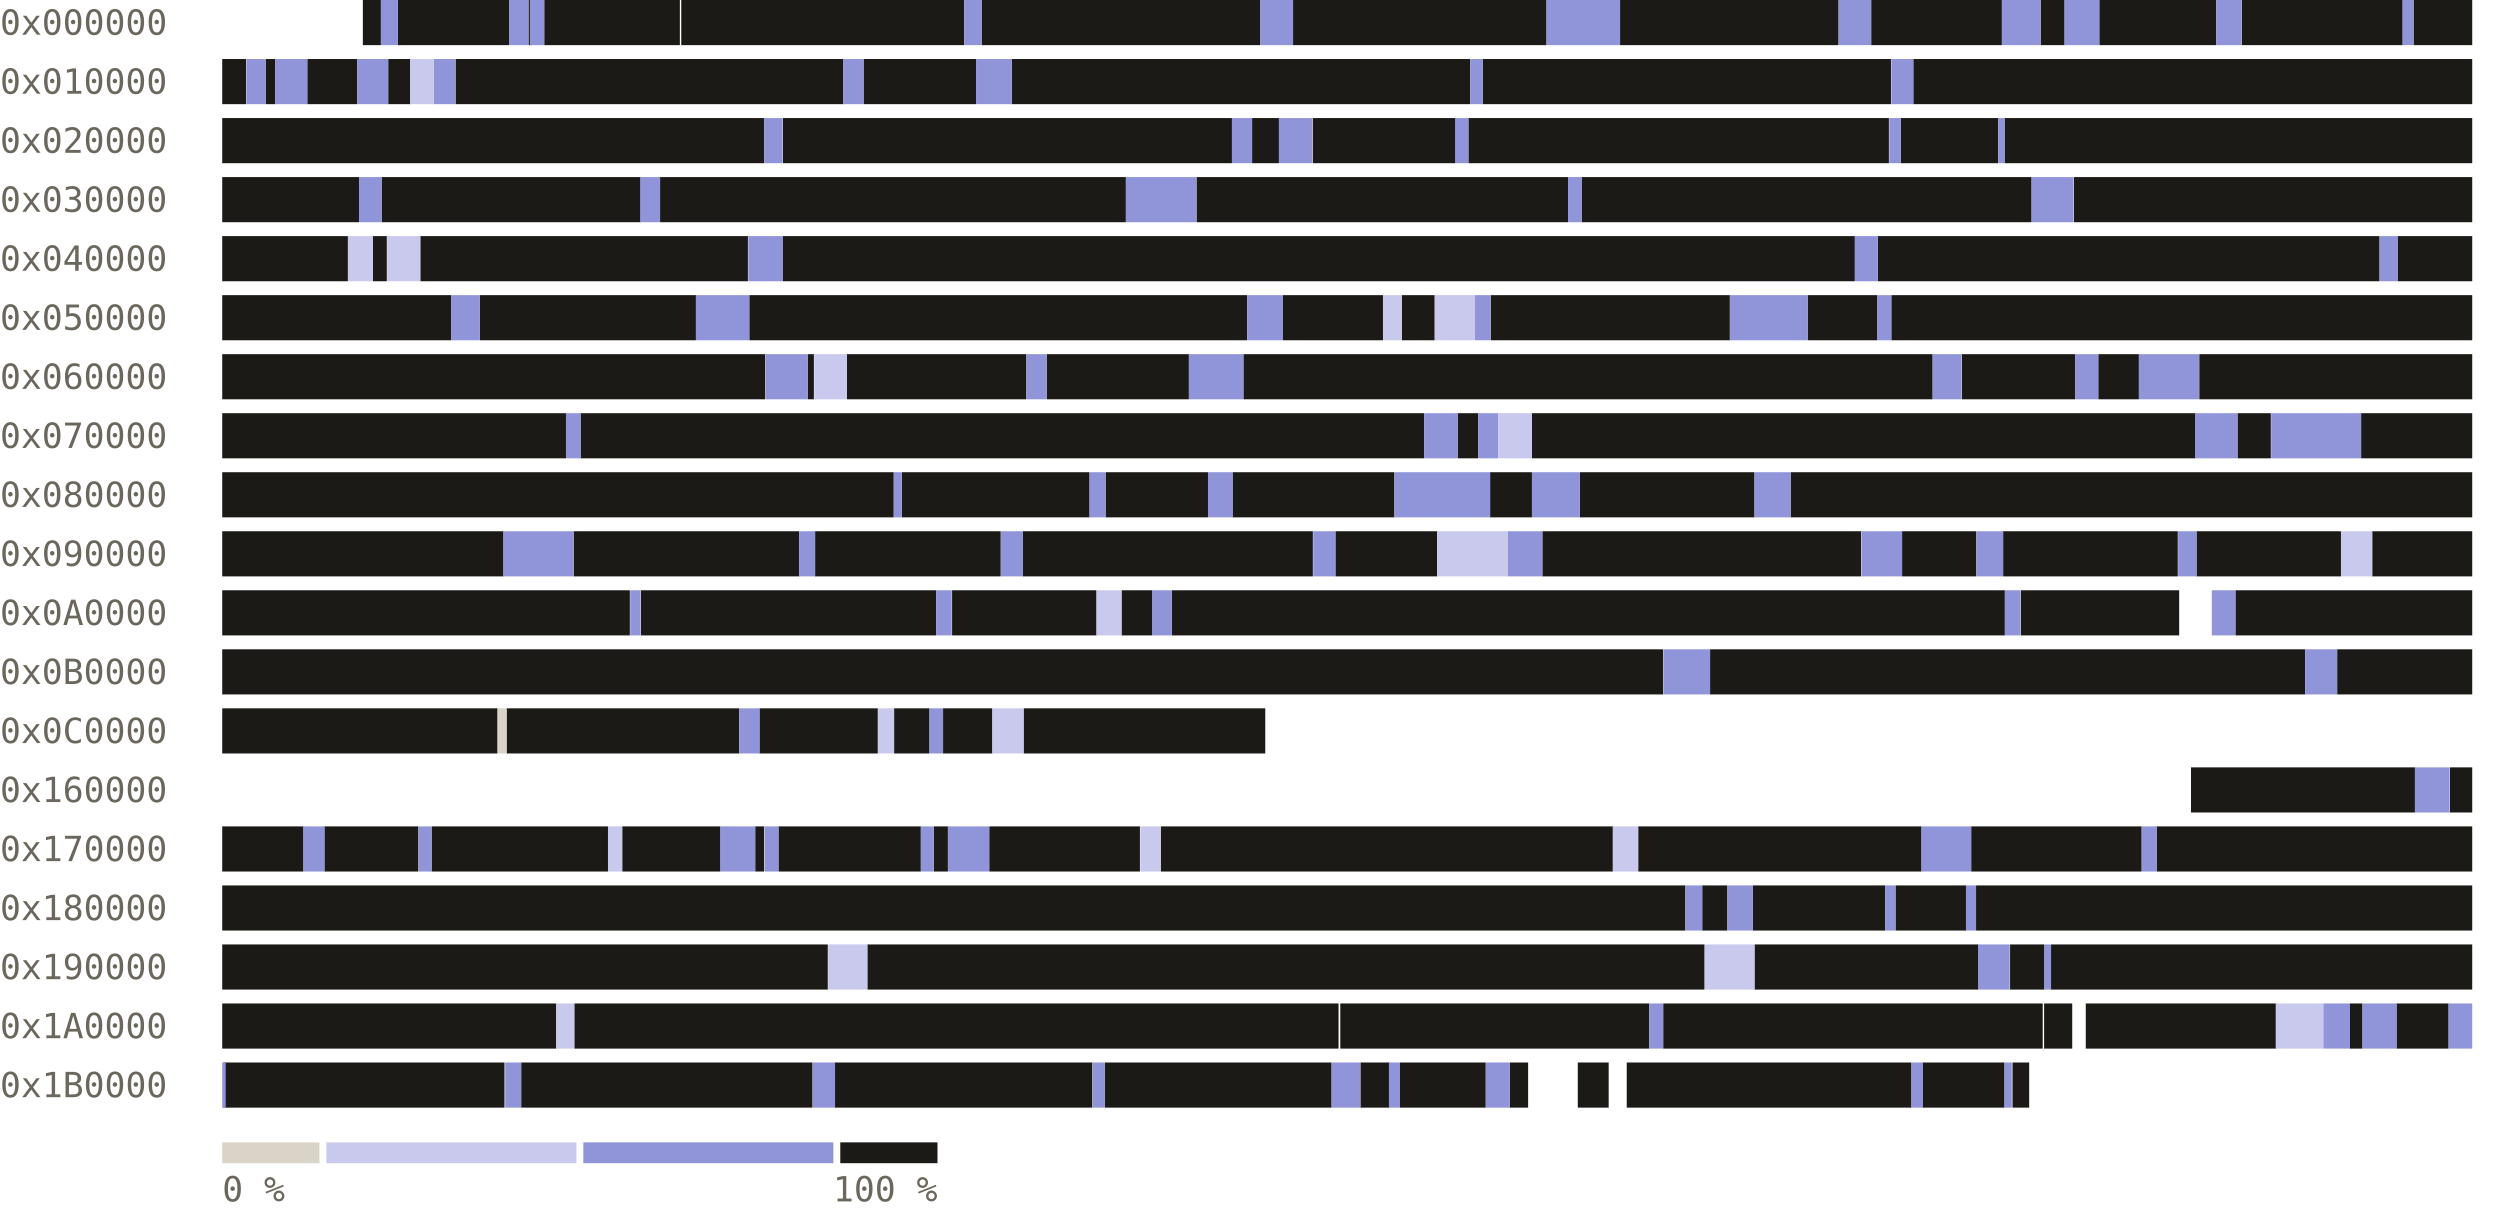
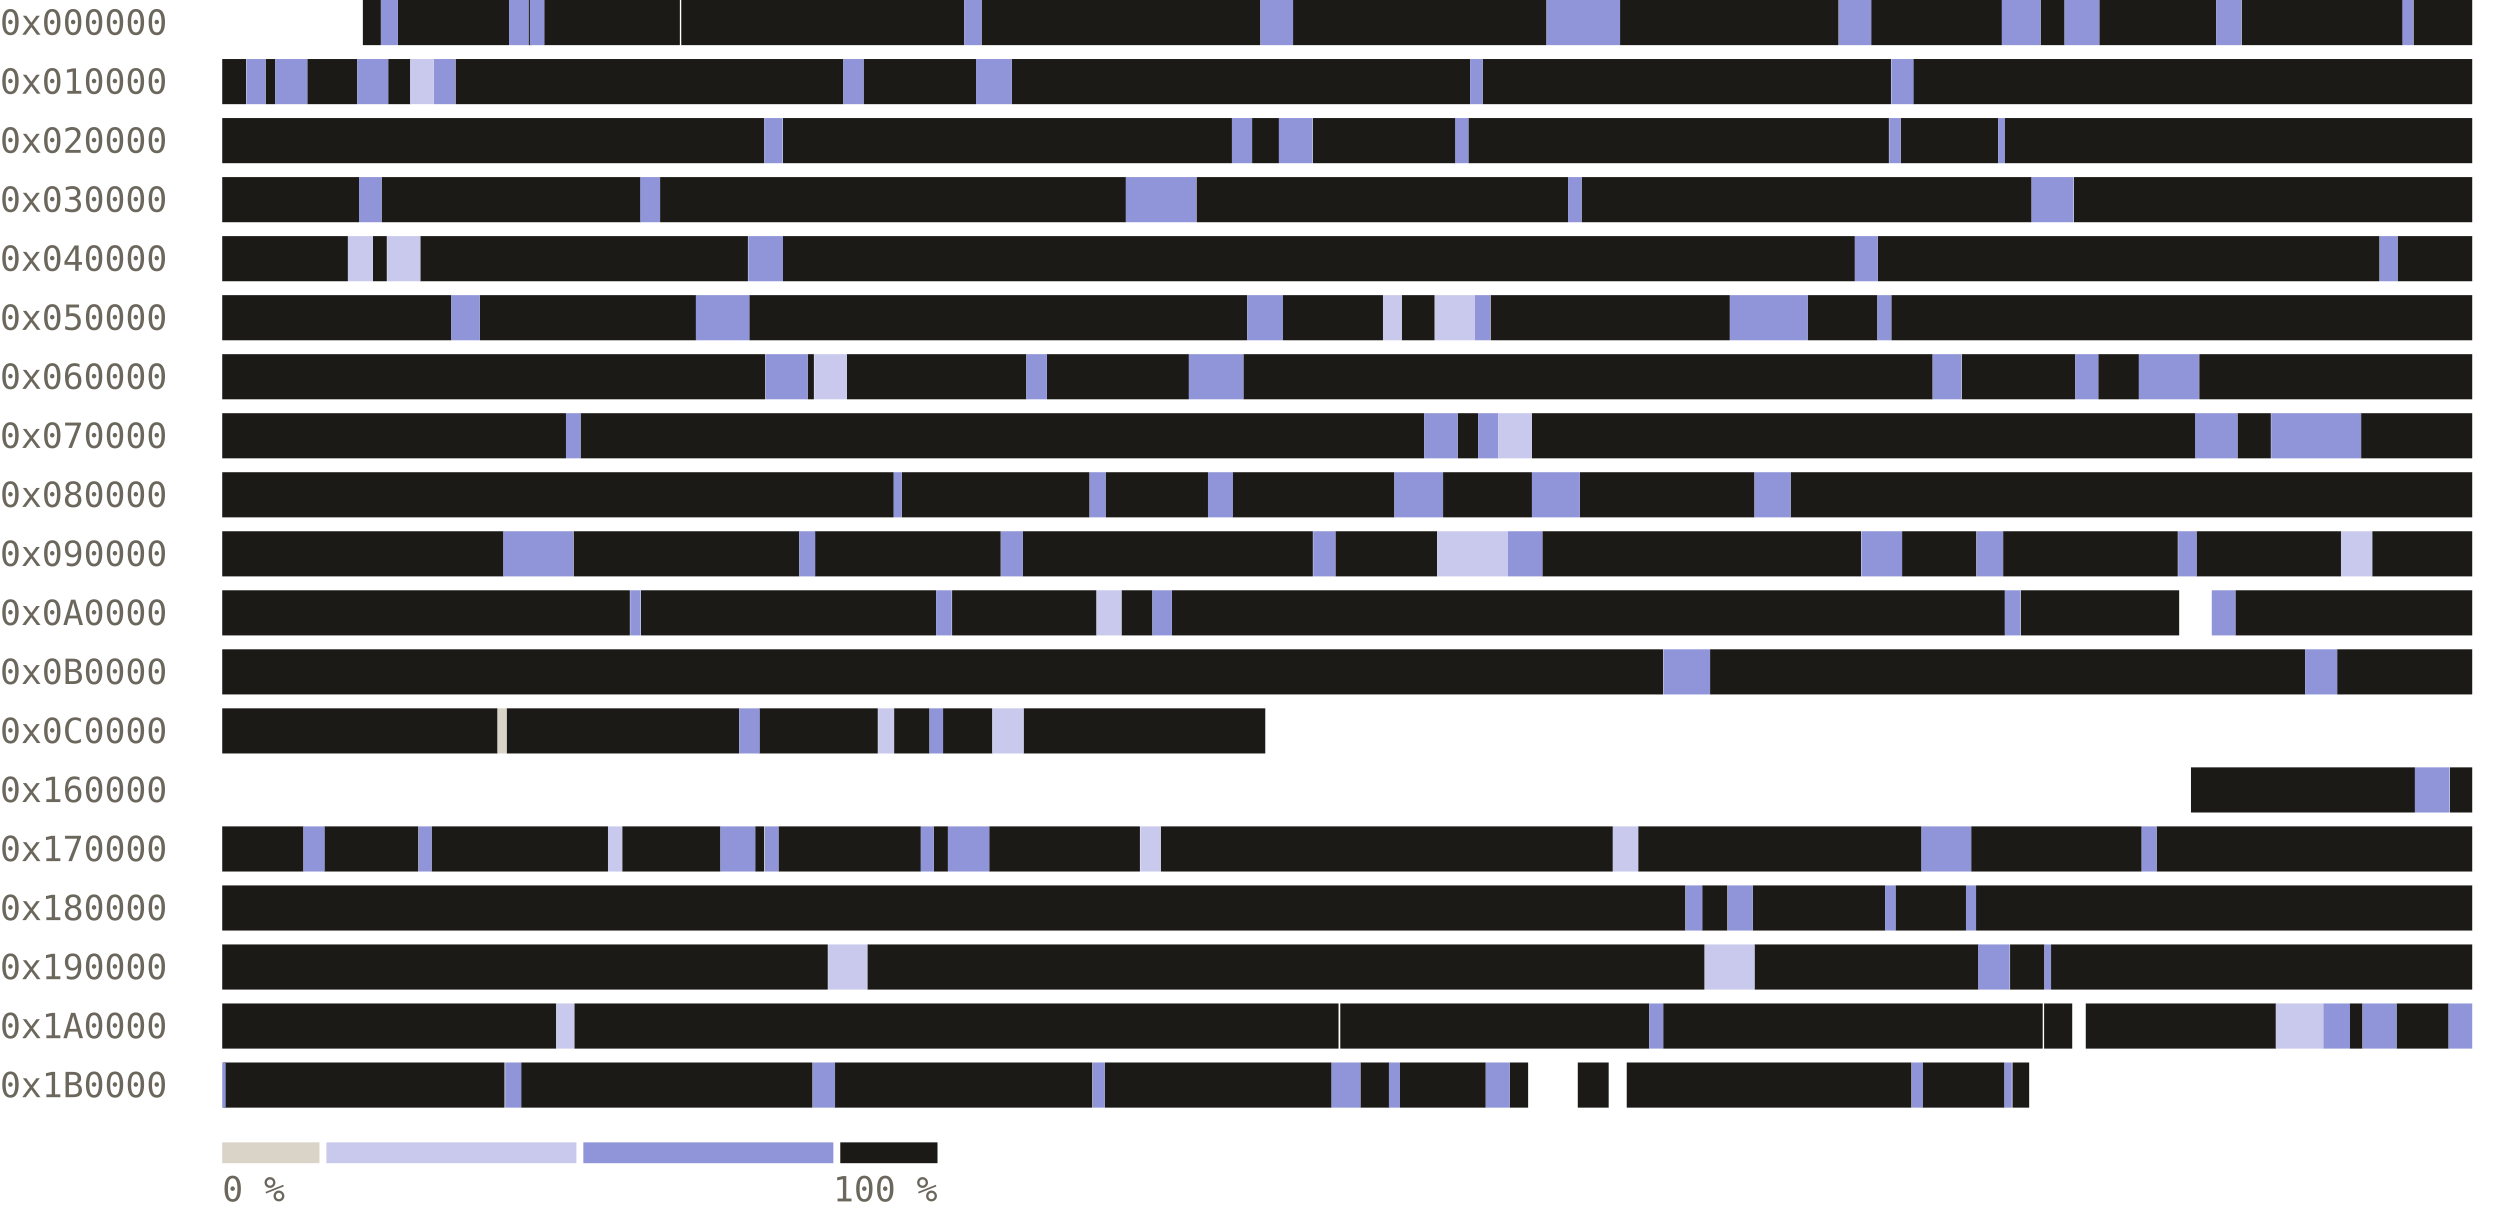
<svg xmlns="http://www.w3.org/2000/svg" viewBox="0 0 720 350" width="720" height="350">
  <style>text{font:10px monospace;fill:#6b675c}.q0{fill:#d9d4c7}.q1{fill:#e3e2f2}.q2{fill:#d6d6ef}.q3{fill:#c8c9ec}.q4{fill:#babce8}.q5{fill:#acafe4}.q6{fill:#9ea2df}.q7{fill:#9094d8}.q8{fill:#8186cf}.q9{fill:#7277c4}.q10{fill:#1b1a17}@media (prefers-color-scheme:dark){text{fill:#a8a293}.q0{fill:#4a463d}.q1{fill:#35375a}.q2{fill:#3c3f66}.q3{fill:#444772}.q4{fill:#4d517f}.q5{fill:#575b8c}.q6{fill:#62669a}.q7{fill:#6e72a8}.q8{fill:#7b7fb6}.q9{fill:#888cc4}.q10{fill:#d6d0bd}}</style>
  <text x="0" y="10">0x000000</text>
  <text x="0" y="27">0x010000</text>
  <text x="0" y="44">0x020000</text>
  <text x="0" y="61">0x030000</text>
  <text x="0" y="78">0x040000</text>
  <text x="0" y="95">0x050000</text>
  <text x="0" y="112">0x060000</text>
  <text x="0" y="129">0x070000</text>
  <text x="0" y="146">0x080000</text>
  <text x="0" y="163">0x090000</text>
  <text x="0" y="180">0x0A0000</text>
  <text x="0" y="197">0x0B0000</text>
  <text x="0" y="214">0x0C0000</text>
  <text x="0" y="231">0x160000</text>
  <text x="0" y="248">0x170000</text>
  <text x="0" y="265">0x180000</text>
  <text x="0" y="282">0x190000</text>
  <text x="0" y="299">0x1A0000</text>
  <text x="0" y="316">0x1B0000</text>
-   <path class="q10" d="M104.5 0h5.2v13h-5.2zM114.6 0h32v13h-32zM152.2 0h1v13h-1zM156.7 0h39.1v13h-39.1zM196.2 0h81.5v13h-81.5zM282.7 0h80.3v13h-80.3zM372.4 0h73v13h-73zM466.5 0h63v13h-63zM538.9 0h37.7v13h-37.7zM587.7 0h6.9v13h-6.9zM604.6 0h33.7v13h-33.7zM645.6 0h46.4v13h-46.4zM695.1 0h16.9v13h-16.9zM64 17h6.9v13h-6.9zM76.5 17h2.8v13h-2.8zM88.5 17h14.4v13h-14.4zM111.8 17h6.4v13h-6.4zM131.2 17h111.7v13h-111.7zM248.7 17h32.4v13h-32.4zM291.4 17h132v13h-132zM427 17h117.6v13h-117.6zM551 17h161v13h-161zM64 34h156.1v13h-156.1zM225.5 34h129.3v13h-129.3zM360.6 34h7.8v13h-7.8zM378.1 34h41.1v13h-41.1zM422.9 34h121.1v13h-121.1zM547.4 34h28.1v13h-28.1zM577.3 34h134.7v13h-134.7zM64 51h39.4v13h-39.4zM109.9 51h74.6v13h-74.6zM190.1 51h134.2v13h-134.2zM344.6 51h107v13h-107zM455.5 51h129.6v13h-129.6zM597.3 51h114.7v13h-114.7zM64 68h36.2v13h-36.2zM107.4 68h4v13h-4zM121 68h94.4v13h-94.4zM225.5 68h308.7v13h-308.7zM540.8 68h144.5v13h-144.5zM690.5 68h21.5v13h-21.5zM64 85h66v13h-66zM138.2 85h62.3v13h-62.3zM215.8 85h143.4v13h-143.4zM369.5 85h28.8v13h-28.8zM403.7 85h9.5v13h-9.5zM429.3 85h68.9v13h-68.9zM520.6 85h20.1v13h-20.1zM544.7 85h167.3v13h-167.3zM64 102h156.4v13h-156.4zM232.6 102h1.8v13h-1.8zM243.9 102h51.7v13h-51.7zM301.5 102h40.9v13h-40.9zM358.1 102h198.5v13h-198.5zM565 102h32.7v13h-32.7zM604.3 102h11.7v13h-11.7zM633.4 102h78.6v13h-78.6zM64 119h99v13h-99zM167.2 119h243v13h-243zM419.8 119h5.9v13h-5.9zM441.2 119h191.1v13h-191.1zM644.4 119h9.6v13h-9.6zM680 119h32v13h-32zM64 136h193.4v13h-193.4zM259.7 136h54.1v13h-54.1zM318.4 136h29.5v13h-29.5zM355 136h46.6v13h-46.6zM429.1 136h12.1v13h-12.1zM455 136h50.3v13h-50.3zM515.7 136h196.3v13h-196.3zM64 153h81v13h-81zM165.2 153h65v13h-65zM234.7 153h53.5v13h-53.5zM294.6 153h83.5v13h-83.5zM384.6 153h29.3v13h-29.3zM444.2 153h91.8v13h-91.8zM547.8 153h21.4v13h-21.4zM576.9 153h50.3v13h-50.3zM632.6 153h41.6v13h-41.6zM683.2 153h28.8v13h-28.8zM64 170h117.4v13h-117.4zM184.6 170h85v13h-85zM274.2 170h41.6v13h-41.6zM323 170h8.9v13h-8.9zM337.5 170h239.9v13h-239.9zM582 170h45.6v13h-45.6zM643.8 170h68.2v13h-68.2zM64 187h415v13h-415zM492.5 187h171.4v13h-171.4zM673.1 187h38.9v13h-38.9zM64 204h79.3v13h-79.3zM145.9 204h67v13h-67zM218.7 204h34.1v13h-34.1zM257.5 204h10.2v13h-10.2zM271.6 204h14.2v13h-14.2zM294.8 204h69.6v13h-69.6zM631 221h64.5v13h-64.5zM705.6 221h6.4v13h-6.4zM64 238h23.4v13h-23.4zM93.4 238h27.1v13h-27.1zM124.3 238h50.8v13h-50.8zM179.2 238h28.3v13h-28.3zM217.5 238h2.6v13h-2.6zM224.2 238h41v13h-41zM268.9 238h4.1v13h-4.1zM284.9 238h43.4v13h-43.4zM334.3 238h130.2v13h-130.2zM471.8 238h81.6v13h-81.6zM567.7 238h49.1v13h-49.1zM621.1 238h90.9v13h-90.9zM64 255h421.4v13h-421.4zM490.2 255h7.3v13h-7.3zM504.8 255h38.1v13h-38.1zM545.9 255h20.3v13h-20.3zM569.1 255h142.9v13h-142.9zM64 272h174.4v13h-174.4zM249.8 272h241.1v13h-241.1zM505.3 272h64.5v13h-64.5zM578.9 272h9.9v13h-9.9zM590.7 272h121.3v13h-121.3zM64 289h96.2v13h-96.2zM165.4 289h220.1v13h-220.1zM386 289h89v13h-89zM479 289h109.3v13h-109.3zM588.7 289h8.1v13h-8.1zM600.7 289h54.8v13h-54.8zM676.8 289h3.6v13h-3.6zM690.2 289h15v13h-15zM64.3 306h81v13h-81zM150.1 306h83.9v13h-83.9zM240.4 306h74.2v13h-74.2zM318.2 306h65.3v13h-65.3zM391.8 306h8.3v13h-8.3zM403.2 306h24.7v13h-24.7zM434.8 306h5.3v13h-5.3zM454.4 306h8.9v13h-8.9zM468.5 306h82v13h-82zM553.7 306h23.6v13h-23.6zM579.6 306h4.8v13h-4.8z" />
-   <path class="q7" d="M109.7 0h4.9v13h-4.9zM146.6 0h5.6v13h-5.6zM152.6 0h4.2v13h-4.2zM277.7 0h5v13h-5zM363 0h9.4v13h-9.4zM445.4 0h21.2v13h-21.2zM529.6 0h9.3v13h-9.3zM576.5 0h11.2v13h-11.2zM594.6 0h10v13h-10zM638.3 0h7.2v13h-7.2zM691.9 0h3.1v13h-3.1zM71 17h5.5v13h-5.5zM79.3 17h9.2v13h-9.2zM102.9 17h8.9v13h-8.9zM124.9 17h6.2v13h-6.2zM242.9 17h5.8v13h-5.8zM281.1 17h10.3v13h-10.3zM423.4 17h3.6v13h-3.6zM544.7 17h6.4v13h-6.4zM220.1 34h5.3v13h-5.3zM354.8 34h5.8v13h-5.8zM368.3 34h9.7v13h-9.7zM419.1 34h3.8v13h-3.8zM544.1 34h3.3v13h-3.3zM575.5 34h1.9v13h-1.9zM103.4 51h6.5v13h-6.5zM184.4 51h5.7v13h-5.7zM324.2 51h20.3v13h-20.3zM451.6 51h3.9v13h-3.9zM585.1 51h12.1v13h-12.1zM215.5 68h10v13h-10zM534.2 68h6.6v13h-6.6zM685.4 68h5.1v13h-5.1zM130 85h8.2v13h-8.2zM200.4 85h15.4v13h-15.4zM359.2 85h10.3v13h-10.3zM424.8 85h4.4v13h-4.4zM498.2 85h22.4v13h-22.4zM540.7 85h4v13h-4zM220.5 102h12.1v13h-12.1zM295.6 102h5.9v13h-5.9zM342.4 102h15.7v13h-15.7zM556.6 102h8.3v13h-8.3zM597.7 102h6.6v13h-6.6zM616 102h17.3v13h-17.3zM163 119h4.2v13h-4.2zM410.2 119h9.6v13h-9.6zM425.7 119h5.8v13h-5.8zM632.2 119h12.2v13h-12.2zM654.1 119h25.9v13h-25.9zM257.4 136h2.3v13h-2.3zM313.8 136h4.6v13h-4.6zM347.9 136h7.2v13h-7.2zM401.6 136h27.6v13h-27.6zM441.2 136h13.8v13h-13.8zM505.3 136h10.4v13h-10.4zM145 153h20.1v13h-20.1zM230.2 153h4.6v13h-4.6zM288.3 153h6.3v13h-6.3zM378.2 153h6.4v13h-6.4zM434.3 153h9.9v13h-9.9zM536.1 153h11.7v13h-11.7zM569.3 153h7.6v13h-7.6zM627.3 153h5.3v13h-5.3zM181.5 170h3v13h-3zM269.6 170h4.5v13h-4.5zM331.9 170h5.6v13h-5.6zM577.4 170h4.5v13h-4.5zM637 170h6.8v13h-6.8zM479.1 187h13.4v13h-13.4zM663.9 187h9.2v13h-9.2zM212.9 204h5.9v13h-5.9zM267.7 204h3.9v13h-3.9zM695.5 221h10v13h-10zM87.4 238h6.1v13h-6.1zM120.6 238h3.7v13h-3.7zM207.5 238h10v13h-10zM220.3 238h3.9v13h-3.9zM265.2 238h3.7v13h-3.7zM273 238h11.9v13h-11.9zM553.4 238h14.3v13h-14.3zM616.8 238h4.3v13h-4.3zM485.5 255h4.8v13h-4.8zM497.6 255h7.2v13h-7.2zM542.9 255h3v13h-3zM566.2 255h2.9v13h-2.9zM569.7 272h9.1v13h-9.1zM588.8 272h1.9v13h-1.9zM475 289h4v13h-4zM669.1 289h7.7v13h-7.7zM680.4 289h9.8v13h-9.8zM705.2 289h6.8v13h-6.8zM64 306h1v13h-1zM145.5 306h4.6v13h-4.6zM234.1 306h6.4v13h-6.4zM314.7 306h3.5v13h-3.5zM383.5 306h8.3v13h-8.3zM400 306h3.2v13h-3.2zM427.9 306h6.9v13h-6.9zM550.6 306h3.2v13h-3.2zM577.3 306h2.1v13h-2.1z" />
+   <path class="q10" d="M104.5 0h5.2v13h-5.2zM114.6 0h32v13h-32zM152.2 0h1v13h-1zM156.7 0h39.1v13h-39.1zM196.2 0h81.5v13h-81.5zM282.7 0h80.3v13h-80.3zM372.4 0h73v13h-73zM466.5 0h63v13h-63zM538.9 0h37.7v13h-37.7zM587.7 0h6.9v13h-6.9zM604.6 0h33.7v13h-33.7zM645.6 0h46.4v13h-46.4zM695.1 0h16.9v13h-16.9zM64 17h6.9v13h-6.9zM76.5 17h2.8v13h-2.8zM88.5 17h14.4v13h-14.4zM111.8 17h6.4v13h-6.4zM131.2 17h111.7v13h-111.7zM248.7 17h32.4v13h-32.4zM291.4 17h132v13h-132zM427 17h117.6v13h-117.6zM551 17h161v13h-161zM64 34h156.1v13h-156.1zM225.5 34h129.3v13h-129.3zM360.6 34h7.8v13h-7.8zM378.1 34h41.1v13h-41.1zM422.9 34h121.1v13h-121.1zM547.4 34h28.1v13h-28.1zM577.3 34h134.7v13h-134.7zM64 51h39.4v13h-39.4zM109.9 51h74.6v13h-74.6zM190.1 51h134.2v13h-134.2zM344.6 51h107v13h-107zM455.5 51h129.6v13h-129.6zM597.3 51h114.7v13h-114.7zM64 68h36.2v13h-36.2zM107.4 68h4v13h-4zM121 68h94.4v13h-94.4zM225.5 68h308.7v13h-308.7zM540.8 68h144.5v13h-144.5zM690.5 68h21.5v13h-21.5zM64 85h66v13h-66zM138.2 85h62.3v13h-62.3zM215.8 85h143.4v13h-143.4zM369.5 85h28.8v13h-28.8zM403.7 85h9.5v13h-9.5zM429.3 85h68.9v13h-68.9zM520.6 85h20.1v13h-20.1zM544.7 85h167.3v13h-167.3zM64 102h156.4v13h-156.4zM232.6 102h1.8v13h-1.8zM243.9 102h51.7v13h-51.7zM301.5 102h40.9v13h-40.9zM358.1 102h198.5v13h-198.5zM565 102h32.7v13h-32.7zM604.3 102h11.7v13h-11.7zM633.4 102h78.6v13h-78.6zM64 119h99v13h-99zM167.2 119h243v13h-243zM419.8 119h5.9v13h-5.9zM441.2 119h191.1v13h-191.1zM644.4 119h9.6v13h-9.6zM680 119h32v13h-32zM64 136h193.4v13h-193.4zM259.7 136h54.1v13h-54.1zM318.4 136h29.5v13h-29.5zM355 136h46.6v13h-46.6zM415.6 136h25.6v13h-25.6zM455 136h50.3v13h-50.3zM515.7 136h196.3v13h-196.3zM64 153h81v13h-81zM165.2 153h65v13h-65zM234.7 153h53.5v13h-53.5zM294.6 153h83.5v13h-83.5zM384.6 153h29.3v13h-29.3zM444.2 153h91.8v13h-91.8zM547.8 153h21.4v13h-21.4zM576.9 153h50.3v13h-50.3zM632.6 153h41.6v13h-41.6zM683.2 153h28.8v13h-28.8zM64 170h117.4v13h-117.4zM184.6 170h85v13h-85zM274.2 170h41.6v13h-41.6zM323 170h8.9v13h-8.9zM337.5 170h239.9v13h-239.9zM582 170h45.6v13h-45.6zM643.8 170h68.2v13h-68.2zM64 187h415v13h-415zM492.5 187h171.4v13h-171.4zM673.1 187h38.9v13h-38.9zM64 204h79.3v13h-79.3zM145.9 204h67v13h-67zM218.7 204h34.1v13h-34.1zM257.5 204h10.2v13h-10.2zM271.6 204h14.2v13h-14.2zM294.8 204h69.6v13h-69.6zM631 221h64.5v13h-64.5zM705.6 221h6.4v13h-6.4zM64 238h23.4v13h-23.4zM93.4 238h27.1v13h-27.1zM124.3 238h50.8v13h-50.8zM179.2 238h28.3v13h-28.3zM217.5 238h2.6v13h-2.6zM224.2 238h41v13h-41zM268.9 238h4.1v13h-4.1zM284.9 238h43.4v13h-43.4zM334.3 238h130.2v13h-130.2zM471.8 238h81.6v13h-81.6zM567.7 238h49.1v13h-49.1zM621.1 238h90.9v13h-90.9zM64 255h421.4v13h-421.4zM490.2 255h7.3v13h-7.3zM504.8 255h38.1v13h-38.1zM545.9 255h20.3v13h-20.3zM569.1 255h142.9v13h-142.9zM64 272h174.4v13h-174.4zM249.8 272h241.1v13h-241.1zM505.3 272h64.5v13h-64.5zM578.9 272h9.9v13h-9.9zM590.7 272h121.3v13h-121.3zM64 289h96.2v13h-96.2zM165.4 289h220.1v13h-220.1zM386 289h89v13h-89zM479 289h109.3v13h-109.3zM588.7 289h8.1v13h-8.1zM600.7 289h54.8v13h-54.8zM676.8 289h3.6v13h-3.6zM690.2 289h15v13h-15zM64.3 306h81v13h-81zM150.1 306h83.9v13h-83.9zM240.4 306h74.2v13h-74.2zM318.2 306h65.3v13h-65.3zM391.8 306h8.3v13h-8.3zM403.2 306h24.7v13h-24.7zM434.8 306h5.3v13h-5.3zM454.4 306h8.9v13h-8.9zM468.5 306h82v13h-82zM553.7 306h23.6v13h-23.6zM579.6 306h4.8v13h-4.8z" />
+   <path class="q7" d="M109.7 0h4.9v13h-4.9zM146.6 0h5.6v13h-5.6zM152.6 0h4.2v13h-4.2zM277.7 0h5v13h-5zM363 0h9.4v13h-9.4zM445.4 0h21.2v13h-21.2zM529.6 0h9.3v13h-9.3zM576.5 0h11.2v13h-11.2zM594.6 0h10v13h-10zM638.3 0h7.2v13h-7.2zM691.9 0h3.1v13h-3.1zM71 17h5.5v13h-5.5zM79.3 17h9.2v13h-9.2zM102.9 17h8.9v13h-8.9zM124.9 17h6.2v13h-6.2zM242.9 17h5.8v13h-5.8zM281.1 17h10.3v13h-10.3zM423.4 17h3.6v13h-3.6zM544.7 17h6.4v13h-6.4zM220.1 34h5.3v13h-5.3zM354.8 34h5.8v13h-5.8zM368.3 34h9.7v13h-9.7zM419.1 34h3.8v13h-3.8zM544.1 34h3.3v13h-3.3zM575.5 34h1.9v13h-1.9zM103.4 51h6.5v13h-6.5zM184.4 51h5.7v13h-5.7zM324.2 51h20.3v13h-20.3zM451.6 51h3.9v13h-3.9zM585.1 51h12.1v13h-12.1zM215.5 68h10v13h-10zM534.2 68h6.6v13h-6.6zM685.4 68h5.1v13h-5.1zM130 85h8.2v13h-8.2zM200.4 85h15.4v13h-15.4zM359.2 85h10.3v13h-10.3zM424.8 85h4.4v13h-4.4zM498.2 85h22.4v13h-22.4zM540.7 85h4v13h-4zM220.5 102h12.1v13h-12.1zM295.6 102h5.9v13h-5.9zM342.4 102h15.7v13h-15.7zM556.6 102h8.3v13h-8.3zM597.7 102h6.6v13h-6.6zM616 102h17.3v13h-17.3zM163 119h4.2v13h-4.2zM410.2 119h9.6v13h-9.6zM425.7 119h5.8v13h-5.8zM632.2 119h12.2v13h-12.2zM654.1 119h25.9v13h-25.9zM257.4 136h2.3v13h-2.3zM313.8 136h4.6v13h-4.6zM347.9 136h7.2v13h-7.2zM401.6 136h14v13h-14zM441.2 136h13.8v13h-13.8zM505.3 136h10.4v13h-10.4zM145 153h20.1v13h-20.1zM230.2 153h4.6v13h-4.6zM288.3 153h6.3v13h-6.3zM378.2 153h6.4v13h-6.4zM434.3 153h9.9v13h-9.9zM536.1 153h11.7v13h-11.7zM569.3 153h7.6v13h-7.6zM627.3 153h5.3v13h-5.3zM181.5 170h3v13h-3zM269.6 170h4.5v13h-4.5zM331.9 170h5.6v13h-5.6zM577.4 170h4.5v13h-4.5zM637 170h6.8v13h-6.8zM479.1 187h13.4v13h-13.4zM663.9 187h9.2v13h-9.2zM212.9 204h5.9v13h-5.9zM267.7 204h3.9v13h-3.9zM695.5 221h10v13h-10zM87.4 238h6.1v13h-6.1zM120.6 238h3.7v13h-3.7zM207.5 238h10v13h-10zM220.3 238h3.9v13h-3.9zM265.2 238h3.7v13h-3.7zM273 238h11.9v13h-11.9zM553.4 238h14.3v13h-14.3zM616.8 238h4.3v13h-4.3zM485.5 255h4.8v13h-4.8zM497.6 255h7.2v13h-7.2zM542.9 255h3v13h-3zM566.2 255h2.9v13h-2.9zM569.7 272h9.1v13h-9.1zM588.8 272h1.9v13h-1.9zM475 289h4v13h-4zM669.1 289h7.7v13h-7.7zM680.4 289h9.8v13h-9.8zM705.2 289h6.8v13h-6.8zM64 306h1v13h-1zM145.5 306h4.6v13h-4.6zM234.1 306h6.4v13h-6.4zM314.7 306h3.5v13h-3.5zM383.5 306h8.3v13h-8.3zM400 306h3.2v13h-3.2zM427.9 306h6.9v13h-6.9zM550.6 306h3.2v13h-3.2zM577.3 306h2.1v13h-2.1z" />
  <path class="q3" d="M118.1 17h6.8v13h-6.8zM100.2 68h7.2v13h-7.2zM111.5 68h9.6v13h-9.6zM398.3 85h5.4v13h-5.4zM413.2 85h11.6v13h-11.6zM234.5 102h9.4v13h-9.4zM431.5 119h9.7v13h-9.7zM413.9 153h20.4v13h-20.4zM674.2 153h9v13h-9zM315.8 170h7.2v13h-7.2zM252.9 204h4.6v13h-4.6zM285.8 204h9v13h-9zM175.1 238h4.1v13h-4.1zM328.4 238h5.8v13h-5.8zM464.5 238h7.3v13h-7.3zM238.5 272h11.3v13h-11.3zM491 272h14.3v13h-14.3zM160.2 289h5.2v13h-5.2zM655.4 289h13.7v13h-13.7z" />
  <path class="q0" d="M143.3 204h2.6v13h-2.6z" />
  <rect class="q0" x="64" y="329" width="28" height="6" />
  <rect class="q3" x="94" y="329" width="72" height="6" />
  <rect class="q7" x="168" y="329" width="72" height="6" />
  <rect class="q10" x="242" y="329" width="28" height="6" />
  <text x="64" y="346">0 %</text>
  <text x="270" y="346" text-anchor="end">100 %</text>
</svg>
